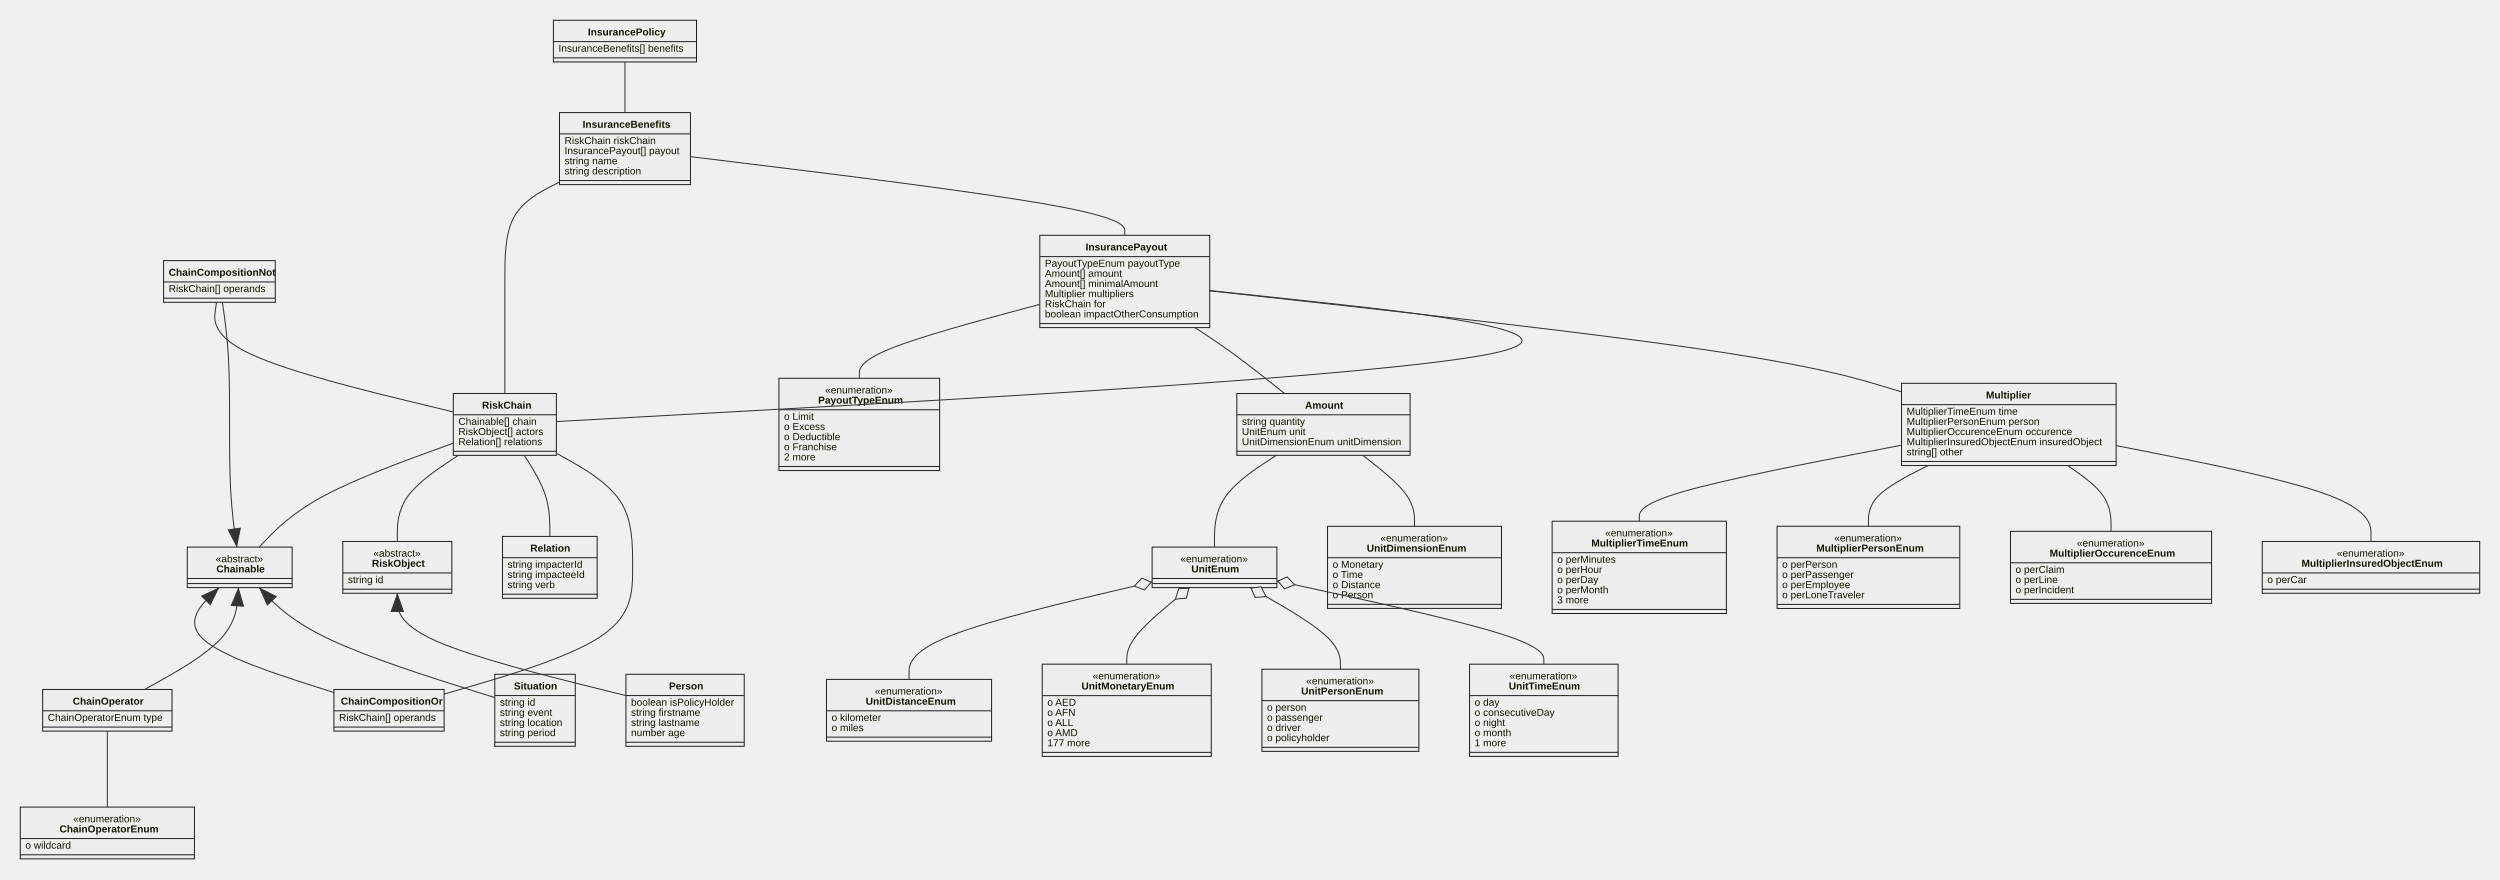
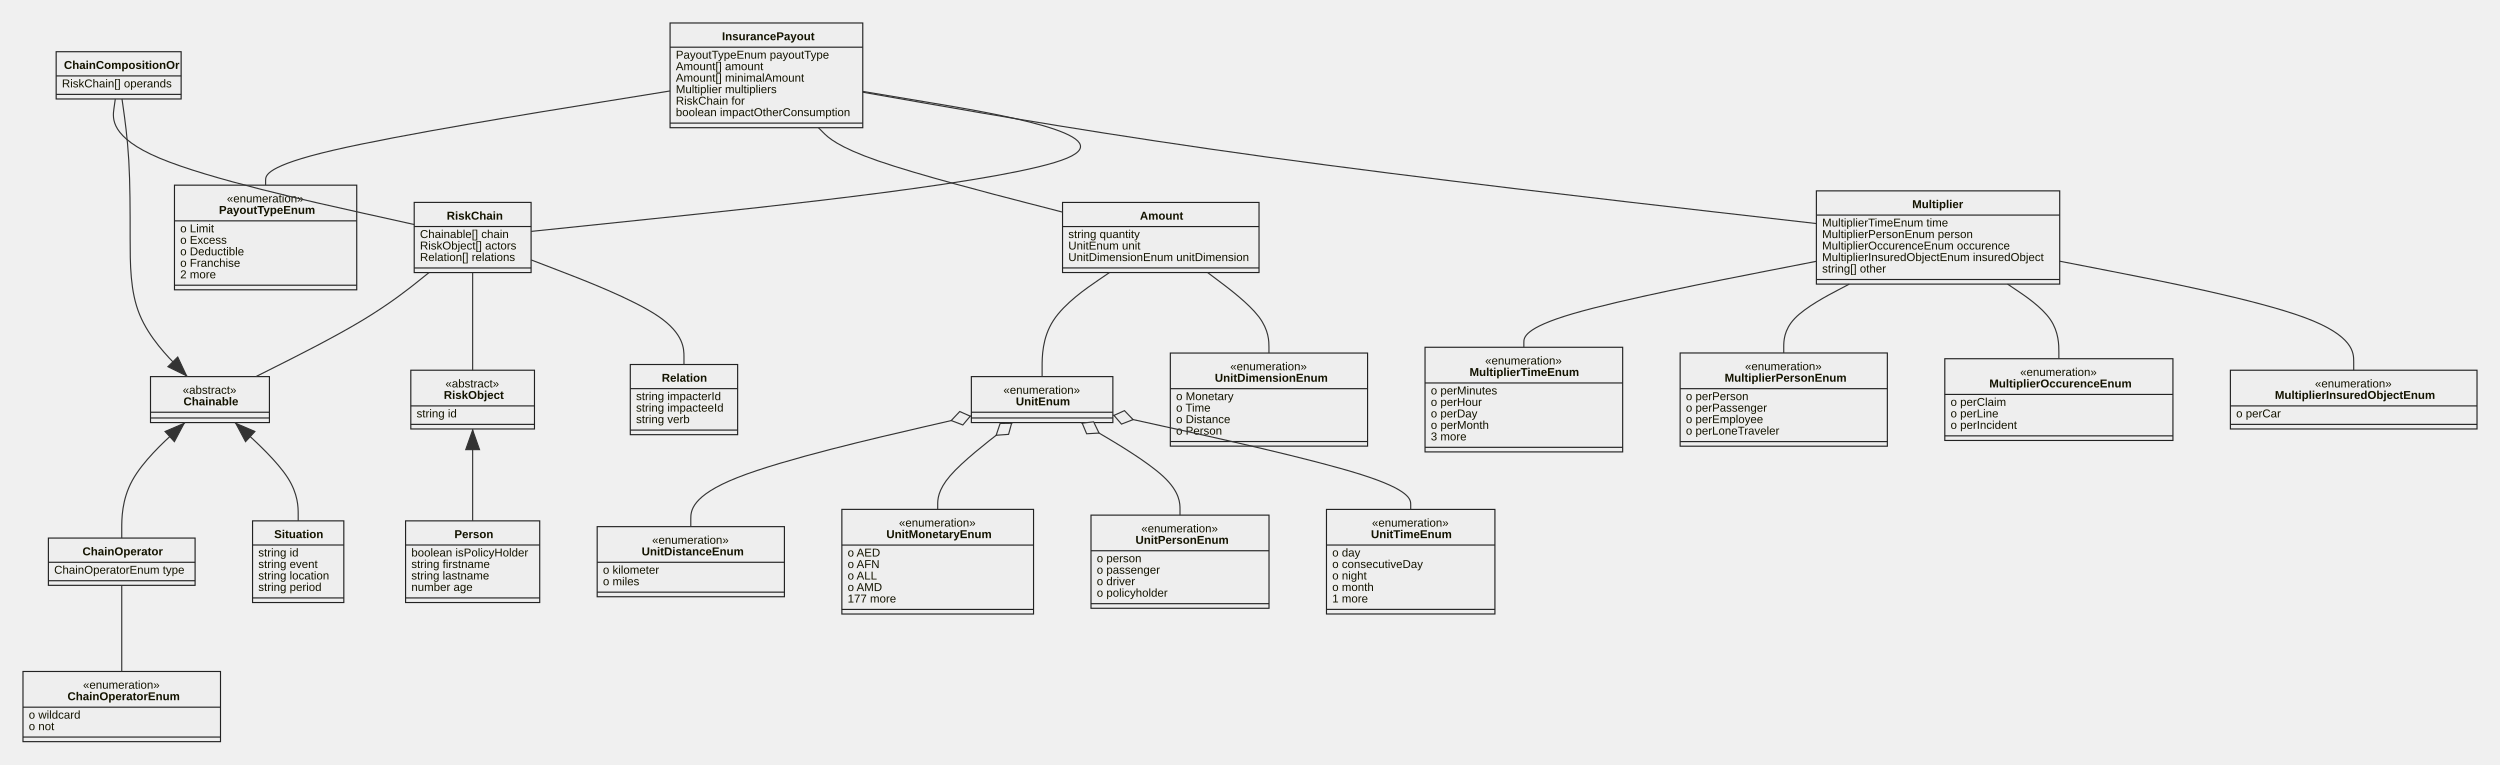
- <svg xmlns="http://www.w3.org/2000/svg" id="mermaid-1663888419718" width="100%" height="867.562" style="max-width: 2467.176px;" viewBox="-20 -20 2467.176 867.562">
-   <style>#mermaid-1663888419718{font-family:"trebuchet ms",verdana,arial,sans-serif;font-size:16px;fill:#333;}#mermaid-1663888419718 .error-icon{fill:#552222;}#mermaid-1663888419718 .error-text{fill:#552222;stroke:#552222;}#mermaid-1663888419718 .edge-thickness-normal{stroke-width:2px;}#mermaid-1663888419718 .edge-thickness-thick{stroke-width:3.5px;}#mermaid-1663888419718 .edge-pattern-solid{stroke-dasharray:0;}#mermaid-1663888419718 .edge-pattern-dashed{stroke-dasharray:3;}#mermaid-1663888419718 .edge-pattern-dotted{stroke-dasharray:2;}#mermaid-1663888419718 .marker{fill:#333333;stroke:#333333;}#mermaid-1663888419718 .marker.cross{stroke:#333333;}#mermaid-1663888419718 svg{font-family:"trebuchet ms",verdana,arial,sans-serif;font-size:16px;}#mermaid-1663888419718 g.classGroup text{fill:#222222;fill:#131300;stroke:none;font-family:"trebuchet ms",verdana,arial,sans-serif;font-size:10px;}#mermaid-1663888419718 g.classGroup text .title{font-weight:bolder;}#mermaid-1663888419718 .classTitle{font-weight:bolder;}#mermaid-1663888419718 .node rect,#mermaid-1663888419718 .node circle,#mermaid-1663888419718 .node ellipse,#mermaid-1663888419718 .node polygon,#mermaid-1663888419718 .node path{fill:#eeeeee;stroke:#222222;stroke-width:1px;}#mermaid-1663888419718 .divider{stroke:#222222;stroke:1;}#mermaid-1663888419718 g.clickable{cursor:pointer;}#mermaid-1663888419718 g.classGroup rect{fill:#eeeeee;stroke:#222222;}#mermaid-1663888419718 g.classGroup line{stroke:#222222;stroke-width:1;}#mermaid-1663888419718 .classLabel .box{stroke:none;stroke-width:0;fill:#eeeeee;opacity:0.5;}#mermaid-1663888419718 .classLabel .label{fill:#222222;font-size:10px;}#mermaid-1663888419718 .relation{stroke:#333333;stroke-width:1;fill:none;}#mermaid-1663888419718 .dashed-line{stroke-dasharray:3;}#mermaid-1663888419718 #compositionStart,#mermaid-1663888419718 .composition{fill:#333333 !important;stroke:#333333 !important;stroke-width:1;}#mermaid-1663888419718 #compositionEnd,#mermaid-1663888419718 .composition{fill:#333333 !important;stroke:#333333 !important;stroke-width:1;}#mermaid-1663888419718 #dependencyStart,#mermaid-1663888419718 .dependency{fill:#333333 !important;stroke:#333333 !important;stroke-width:1;}#mermaid-1663888419718 #dependencyStart,#mermaid-1663888419718 .dependency{fill:#333333 !important;stroke:#333333 !important;stroke-width:1;}#mermaid-1663888419718 #extensionStart,#mermaid-1663888419718 .extension{fill:#333333 !important;stroke:#333333 !important;stroke-width:1;}#mermaid-1663888419718 #extensionEnd,#mermaid-1663888419718 .extension{fill:#333333 !important;stroke:#333333 !important;stroke-width:1;}#mermaid-1663888419718 #aggregationStart,#mermaid-1663888419718 .aggregation{fill:#eeeeee !important;stroke:#333333 !important;stroke-width:1;}#mermaid-1663888419718 #aggregationEnd,#mermaid-1663888419718 .aggregation{fill:#eeeeee !important;stroke:#333333 !important;stroke-width:1;}#mermaid-1663888419718 .edgeTerminals{font-size:11px;}#mermaid-1663888419718:root{--mermaid-font-family:"trebuchet ms",verdana,arial,sans-serif;}</style>
+ <svg xmlns="http://www.w3.org/2000/svg" id="mermaid-1664213912251" width="100%" height="665.375" style="max-width: 2175.465px;" viewBox="-20 -20 2175.465 665.375">
+   <style>#mermaid-1664213912251{font-family:"trebuchet ms",verdana,arial,sans-serif;font-size:16px;fill:#333;}#mermaid-1664213912251 .error-icon{fill:#552222;}#mermaid-1664213912251 .error-text{fill:#552222;stroke:#552222;}#mermaid-1664213912251 .edge-thickness-normal{stroke-width:2px;}#mermaid-1664213912251 .edge-thickness-thick{stroke-width:3.5px;}#mermaid-1664213912251 .edge-pattern-solid{stroke-dasharray:0;}#mermaid-1664213912251 .edge-pattern-dashed{stroke-dasharray:3;}#mermaid-1664213912251 .edge-pattern-dotted{stroke-dasharray:2;}#mermaid-1664213912251 .marker{fill:#333333;stroke:#333333;}#mermaid-1664213912251 .marker.cross{stroke:#333333;}#mermaid-1664213912251 svg{font-family:"trebuchet ms",verdana,arial,sans-serif;font-size:16px;}#mermaid-1664213912251 g.classGroup text{fill:#222222;fill:#131300;stroke:none;font-family:"trebuchet ms",verdana,arial,sans-serif;font-size:10px;}#mermaid-1664213912251 g.classGroup text .title{font-weight:bolder;}#mermaid-1664213912251 .classTitle{font-weight:bolder;}#mermaid-1664213912251 .node rect,#mermaid-1664213912251 .node circle,#mermaid-1664213912251 .node ellipse,#mermaid-1664213912251 .node polygon,#mermaid-1664213912251 .node path{fill:#eeeeee;stroke:#222222;stroke-width:1px;}#mermaid-1664213912251 .divider{stroke:#222222;stroke:1;}#mermaid-1664213912251 g.clickable{cursor:pointer;}#mermaid-1664213912251 g.classGroup rect{fill:#eeeeee;stroke:#222222;}#mermaid-1664213912251 g.classGroup line{stroke:#222222;stroke-width:1;}#mermaid-1664213912251 .classLabel .box{stroke:none;stroke-width:0;fill:#eeeeee;opacity:0.5;}#mermaid-1664213912251 .classLabel .label{fill:#222222;font-size:10px;}#mermaid-1664213912251 .relation{stroke:#333333;stroke-width:1;fill:none;}#mermaid-1664213912251 .dashed-line{stroke-dasharray:3;}#mermaid-1664213912251 #compositionStart,#mermaid-1664213912251 .composition{fill:#333333 !important;stroke:#333333 !important;stroke-width:1;}#mermaid-1664213912251 #compositionEnd,#mermaid-1664213912251 .composition{fill:#333333 !important;stroke:#333333 !important;stroke-width:1;}#mermaid-1664213912251 #dependencyStart,#mermaid-1664213912251 .dependency{fill:#333333 !important;stroke:#333333 !important;stroke-width:1;}#mermaid-1664213912251 #dependencyStart,#mermaid-1664213912251 .dependency{fill:#333333 !important;stroke:#333333 !important;stroke-width:1;}#mermaid-1664213912251 #extensionStart,#mermaid-1664213912251 .extension{fill:#333333 !important;stroke:#333333 !important;stroke-width:1;}#mermaid-1664213912251 #extensionEnd,#mermaid-1664213912251 .extension{fill:#333333 !important;stroke:#333333 !important;stroke-width:1;}#mermaid-1664213912251 #aggregationStart,#mermaid-1664213912251 .aggregation{fill:#eeeeee !important;stroke:#333333 !important;stroke-width:1;}#mermaid-1664213912251 #aggregationEnd,#mermaid-1664213912251 .aggregation{fill:#eeeeee !important;stroke:#333333 !important;stroke-width:1;}#mermaid-1664213912251 .edgeTerminals{font-size:11px;}#mermaid-1664213912251:root{--mermaid-font-family:"trebuchet ms",verdana,arial,sans-serif;}</style>
  <g />
  <defs>
    <marker id="extensionStart" class="extension" refX="0" refY="7" markerWidth="190" markerHeight="240" orient="auto">
      <path d="M 1,7 L18,13 V 1 Z" />
    </marker>
  </defs>
  <defs>
    <marker id="extensionEnd" refX="19" refY="7" markerWidth="20" markerHeight="28" orient="auto">
      <path d="M 1,1 V 13 L18,7 Z" />
    </marker>
  </defs>
  <defs>
    <marker id="compositionStart" class="extension" refX="0" refY="7" markerWidth="190" markerHeight="240" orient="auto">
      <path d="M 18,7 L9,13 L1,7 L9,1 Z" />
    </marker>
  </defs>
  <defs>
    <marker id="compositionEnd" refX="19" refY="7" markerWidth="20" markerHeight="28" orient="auto">
      <path d="M 18,7 L9,13 L1,7 L9,1 Z" />
    </marker>
  </defs>
  <defs>
    <marker id="aggregationStart" class="extension" refX="0" refY="7" markerWidth="190" markerHeight="240" orient="auto">
      <path d="M 18,7 L9,13 L1,7 L9,1 Z" />
    </marker>
  </defs>
  <defs>
    <marker id="aggregationEnd" refX="19" refY="7" markerWidth="20" markerHeight="28" orient="auto">
      <path d="M 18,7 L9,13 L1,7 L9,1 Z" />
    </marker>
  </defs>
  <defs>
    <marker id="dependencyStart" class="extension" refX="0" refY="7" markerWidth="190" markerHeight="240" orient="auto">
      <path d="M 5,7 L9,13 L1,7 L9,1 Z" />
    </marker>
  </defs>
  <defs>
    <marker id="dependencyEnd" refX="19" refY="7" markerWidth="20" markerHeight="28" orient="auto">
      <path d="M 18,7 L9,13 L14,7 L9,1 Z" />
    </marker>
  </defs>
-   <g id="classid-Amount-0" class="classGroup" transform="translate(1200.59,368.3438 )">
+   <g id="classid-Amount-0" class="classGroup" transform="translate(904.6055,156.1562 )">
    <rect x="0" y="0" width="170.984" height="61" class=" " />
    <text y="15" x="0">
      <tspan class="title" x="67.305">Amount</tspan>
    </text>
    <line x1="0" y1="21" y2="21" x2="170.984" />
    <text x="5" y="31" fill="white" class="classText">
      <tspan x="5">string quantity</tspan>
      <tspan x="5" dy="10">UnitEnum unit</tspan>
      <tspan x="5" dy="10">UnitDimensionEnum unitDimension</tspan>
    </text>
    <line x1="0" y1="57" y2="57" x2="170.984" />
    <text x="5" y="72" fill="white" class="classText" />
  </g>
-   <g id="classid-UnitEnum-1" class="classGroup" transform="translate(1116.973,519.9062 )">
+   <g id="classid-UnitEnum-1" class="classGroup" transform="translate(825.2617,307.7188 )">
    <rect x="0" y="0" width="123.141" height="40" class=" " />
    <text y="15" x="0">
      <tspan x="27.859">«enumeration»</tspan>
      <tspan class="title" dy="10" x="38.703">UnitEnum</tspan>
    </text>
    <line x1="0" y1="31" y2="31" x2="123.141" />
    <text x="5" y="41" fill="white" class="classText" />
    <line x1="0" y1="36" y2="36" x2="123.141" />
    <text x="5" y="51" fill="white" class="classText" />
  </g>
-   <g id="classid-UnitDimensionEnum-2" class="classGroup" transform="translate(1290.113,499.4062 )">
+   <g id="classid-UnitDimensionEnum-2" class="classGroup" transform="translate(998.4023,287.2188 )">
    <rect x="0" y="0" width="171.641" height="81" class=" " />
    <text y="15" x="0">
      <tspan x="52.109">«enumeration»</tspan>
      <tspan class="title" dy="10" x="38.703">UnitDimensionEnum</tspan>
    </text>
    <line x1="0" y1="31" y2="31" x2="171.641" />
    <text x="5" y="41" fill="white" class="classText">
      <tspan x="5">o Monetary</tspan>
      <tspan x="5" dy="10">o Time</tspan>
      <tspan x="5" dy="10">o Distance</tspan>
      <tspan x="5" dy="10">o Person</tspan>
    </text>
    <line x1="0" y1="77" y2="77" x2="171.641" />
    <text x="5" y="92" fill="white" class="classText" />
  </g>
-   <g id="classid-ChainCompositionNot-3" class="classGroup" transform="translate(141.4531,237.1875 )">
-     <rect x="0" y="0" width="110.219" height="41.125" class=" " />
-     <text y="15" x="0">
-       <tspan class="title" x="5">ChainCompositionNot</tspan>
-     </text>
-     <line x1="0" y1="21.062" y2="21.062" x2="110.219" />
+   <g id="classid-ChainCompositionOr-3" class="classGroup" transform="translate(28.87109,25 )">
+     <rect x="0" y="0" width="108.75" height="41.125" class=" " />
+     <text y="15" x="0">
+       <tspan class="title" x="6.758">ChainCompositionOr</tspan>
+     </text>
+     <line x1="0" y1="21.062" y2="21.062" x2="108.75" />
    <text x="5" y="31.062" fill="white" class="classText">
      <tspan x="5">RiskChain[] operands</tspan>
    </text>
-     <line x1="0" y1="37.125" y2="37.125" x2="110.219" />
+     <line x1="0" y1="37.125" y2="37.125" x2="108.75" />
    <text x="5" y="52.125" fill="white" class="classText" />
  </g>
-   <g id="classid-RiskChain-4" class="classGroup" transform="translate(427.3555,368.3125 )">
+   <g id="classid-RiskChain-4" class="classGroup" transform="translate(340.4297,156.125 )">
    <rect x="0" y="0" width="101.719" height="61.062" class=" " />
    <text y="15" x="0">
      <tspan class="title" x="28.289">RiskChain</tspan>
    </text>
    <line x1="0" y1="21" y2="21" x2="101.719" />
    <text x="5" y="31" fill="white" class="classText">
      <tspan x="5">Chainable[] chain</tspan>
      <tspan x="5" dy="10">RiskObject[] actors</tspan>
      <tspan x="5" dy="10">Relation[] relations</tspan>
    </text>
    <line x1="0" y1="57.062" y2="57.062" x2="101.719" />
    <text x="5" y="72.062" fill="white" class="classText" />
  </g>
-   <g id="classid-Chainable-5" class="classGroup" transform="translate(164.8203,519.9062 )">
+   <g id="classid-Chainable-5" class="classGroup" transform="translate(110.9648,307.7188 )">
    <rect x="0" y="0" width="103.484" height="40" class=" " />
    <text y="15" x="0">
      <tspan x="28.047">«abstract»</tspan>
      <tspan class="title" dy="10" x="28.688">Chainable</tspan>
    </text>
    <line x1="0" y1="31" y2="31" x2="103.484" />
    <text x="5" y="41" fill="white" class="classText" />
    <line x1="0" y1="36" y2="36" x2="103.484" />
    <text x="5" y="51" fill="white" class="classText" />
  </g>
-   <g id="classid-ChainCompositionOr-6" class="classGroup" transform="translate(309.543,660.4062 )">
-     <rect x="0" y="0" width="108.75" height="41.125" class=" " />
-     <text y="15" x="0">
-       <tspan class="title" x="6.758">ChainCompositionOr</tspan>
-     </text>
-     <line x1="0" y1="21.062" y2="21.062" x2="108.75" />
-     <text x="5" y="31.062" fill="white" class="classText">
-       <tspan x="5">RiskChain[] operands</tspan>
-     </text>
-     <line x1="0" y1="37.125" y2="37.125" x2="108.75" />
-     <text x="5" y="52.125" fill="white" class="classText" />
-   </g>
-   <g id="classid-ChainOperator-7" class="classGroup" transform="translate(22.10938,660.4062 )">
+   <g id="classid-ChainOperator-6" class="classGroup" transform="translate(22.10938,448.2188 )">
    <rect x="0" y="0" width="127.656" height="41.125" class=" " />
    <text y="15" x="0">
      <tspan class="title" x="29.648">ChainOperator</tspan>
    </text>
    <line x1="0" y1="21.062" y2="21.062" x2="127.656" />
    <text x="5" y="31.062" fill="white" class="classText">
      <tspan x="5">ChainOperatorEnum type</tspan>
    </text>
    <line x1="0" y1="37.125" y2="37.125" x2="127.656" />
    <text x="5" y="52.125" fill="white" class="classText" />
  </g>
-   <g id="classid-ChainOperatorEnum-8" class="classGroup" transform="translate(0,776.5 )">
-     <rect x="0" y="0" width="171.875" height="51.062" class=" " />
+   <g id="classid-ChainOperatorEnum-7" class="classGroup" transform="translate(0,564.3125 )">
+     <rect x="0" y="0" width="171.875" height="61.062" class=" " />
    <text y="15" x="0">
      <tspan x="52.227">«enumeration»</tspan>
      <tspan class="title" dy="10" x="38.703">ChainOperatorEnum</tspan>
    </text>
    <line x1="0" y1="31.062" y2="31.062" x2="171.875" />
    <text x="5" y="41.062" fill="white" class="classText">
      <tspan x="5">o wildcard</tspan>
-     </text>
-     <line x1="0" y1="47.062" y2="47.062" x2="171.875" />
-     <text x="5" y="62.062" fill="white" class="classText" />
-   </g>
-   <g id="classid-InsuranceBenefits-9" class="classGroup" transform="translate(532.1328,91.125 )">
-     <rect x="0" y="0" width="129.234" height="71.062" class=" " />
-     <text y="15" x="0">
-       <tspan class="title" x="22.828">InsuranceBenefits</tspan>
-     </text>
-     <line x1="0" y1="21" y2="21" x2="129.234" />
-     <text x="5" y="31" fill="white" class="classText">
-       <tspan x="5">RiskChain riskChain</tspan>
-       <tspan x="5" dy="10">InsurancePayout[] payout</tspan>
-       <tspan x="5" dy="10">string name</tspan>
-       <tspan x="5" dy="10">string description</tspan>
-     </text>
-     <line x1="0" y1="67.062" y2="67.062" x2="129.234" />
-     <text x="5" y="82.062" fill="white" class="classText" />
-   </g>
-   <g id="classid-InsurancePayout-10" class="classGroup" transform="translate(1006.145,212.1875 )">
+       <tspan x="5" dy="10">o not</tspan>
+     </text>
+     <line x1="0" y1="57.062" y2="57.062" x2="171.875" />
+     <text x="5" y="72.062" fill="white" class="classText" />
+   </g>
+   <g id="classid-InsurancePayout-8" class="classGroup" transform="translate(563.0859,0 )">
    <rect x="0" y="0" width="167.688" height="91.125" class=" " />
    <text y="15" x="0">
      <tspan class="title" x="45.172">InsurancePayout</tspan>
    </text>
    <line x1="0" y1="21.062" y2="21.062" x2="167.688" />
    <text x="5" y="31.062" fill="white" class="classText">
      <tspan x="5">PayoutTypeEnum payoutType</tspan>
      <tspan x="5" dy="10">Amount[] amount</tspan>
      <tspan x="5" dy="10">Amount[] minimalAmount</tspan>
      <tspan x="5" dy="10">Multiplier multipliers</tspan>
      <tspan x="5" dy="10">RiskChain for</tspan>
      <tspan x="5" dy="10">boolean impactOtherConsumption</tspan>
    </text>
    <line x1="0" y1="87.125" y2="87.125" x2="167.688" />
    <text x="5" y="102.125" fill="white" class="classText" />
  </g>
-   <g id="classid-PayoutTypeEnum-11" class="classGroup" transform="translate(748.6953,353.3125 )">
+   <g id="classid-PayoutTypeEnum-9" class="classGroup" transform="translate(131.8203,141.125 )">
    <rect x="0" y="0" width="158.609" height="91.062" class=" " />
    <text y="15" x="0">
      <tspan x="45.594">«enumeration»</tspan>
      <tspan class="title" dy="10" x="38.703">PayoutTypeEnum</tspan>
    </text>
    <line x1="0" y1="31.062" y2="31.062" x2="158.609" />
    <text x="5" y="41.062" fill="white" class="classText">
      <tspan x="5">o Limit</tspan>
      <tspan x="5" dy="10">o Excess</tspan>
      <tspan x="5" dy="10">o Deductible</tspan>
      <tspan x="5" dy="10">o Franchise</tspan>
      <tspan x="5" dy="10">2 more</tspan>
    </text>
    <line x1="0" y1="87.062" y2="87.062" x2="158.609" />
    <text x="5" y="102.062" fill="white" class="classText" />
  </g>
-   <g id="classid-Multiplier-12" class="classGroup" transform="translate(1856.57,358.2812 )">
+   <g id="classid-Multiplier-10" class="classGroup" transform="translate(1560.586,146.0938 )">
    <rect x="0" y="0" width="211.75" height="81.125" class=" " />
    <text y="15" x="0">
      <tspan class="title" x="83.352">Multiplier</tspan>
    </text>
    <line x1="0" y1="21.062" y2="21.062" x2="211.75" />
    <text x="5" y="31.062" fill="white" class="classText">
      <tspan x="5">MultiplierTimeEnum time</tspan>
      <tspan x="5" dy="10">MultiplierPersonEnum person</tspan>
      <tspan x="5" dy="10">MultiplierOccurenceEnum occurence</tspan>
      <tspan x="5" dy="10">MultiplierInsuredObjectEnum insuredObject</tspan>
      <tspan x="5" dy="10">string[] other</tspan>
    </text>
    <line x1="0" y1="77.125" y2="77.125" x2="211.75" />
    <text x="5" y="92.125" fill="white" class="classText" />
  </g>
-   <g id="classid-InsurancePolicy-13" class="classGroup" transform="translate(526.1328,0 )">
-     <rect x="0" y="0" width="141.234" height="41.125" class=" " />
-     <text y="15" x="0">
-       <tspan class="title" x="34.023">InsurancePolicy</tspan>
-     </text>
-     <line x1="0" y1="21.062" y2="21.062" x2="141.234" />
-     <text x="5" y="31.062" fill="white" class="classText">
-       <tspan x="5">InsuranceBenefits[] benefits</tspan>
-     </text>
-     <line x1="0" y1="37.125" y2="37.125" x2="141.234" />
-     <text x="5" y="52.125" fill="white" class="classText" />
-   </g>
-   <g id="classid-MultiplierTimeEnum-14" class="classGroup" transform="translate(1511.754,494.375 )">
+   <g id="classid-MultiplierTimeEnum-11" class="classGroup" transform="translate(1220.043,282.1875 )">
    <rect x="0" y="0" width="171.984" height="91.062" class=" " />
    <text y="15" x="0">
      <tspan x="52.281">«enumeration»</tspan>
      <tspan class="title" dy="10" x="38.703">MultiplierTimeEnum</tspan>
    </text>
    <line x1="0" y1="31.062" y2="31.062" x2="171.984" />
    <text x="5" y="41.062" fill="white" class="classText">
      <tspan x="5">o perMinutes</tspan>
      <tspan x="5" dy="10">o perHour</tspan>
      <tspan x="5" dy="10">o perDay</tspan>
      <tspan x="5" dy="10">o perMonth</tspan>
      <tspan x="5" dy="10">3 more</tspan>
    </text>
    <line x1="0" y1="87.062" y2="87.062" x2="171.984" />
    <text x="5" y="102.062" fill="white" class="classText" />
  </g>
-   <g id="classid-MultiplierPersonEnum-15" class="classGroup" transform="translate(1733.738,499.3438 )">
+   <g id="classid-MultiplierPersonEnum-12" class="classGroup" transform="translate(1442.027,287.1562 )">
    <rect x="0" y="0" width="180.312" height="81.125" class=" " />
    <text y="15" x="0">
      <tspan x="56.445">«enumeration»</tspan>
      <tspan class="title" dy="10" x="38.703">MultiplierPersonEnum</tspan>
    </text>
    <line x1="0" y1="31.062" y2="31.062" x2="180.312" />
    <text x="5" y="41.062" fill="white" class="classText">
      <tspan x="5">o perPerson</tspan>
      <tspan x="5" dy="10">o perPassenger</tspan>
      <tspan x="5" dy="10">o perEmployee</tspan>
      <tspan x="5" dy="10">o perLoneTraveler</tspan>
    </text>
    <line x1="0" y1="77.125" y2="77.125" x2="180.312" />
    <text x="5" y="92.125" fill="white" class="classText" />
  </g>
-   <g id="classid-MultiplierOccurenceEnum-16" class="classGroup" transform="translate(1964.051,504.3438 )">
+   <g id="classid-MultiplierOccurenceEnum-13" class="classGroup" transform="translate(1672.34,292.1562 )">
    <rect x="0" y="0" width="198.516" height="71.125" class=" " />
    <text y="15" x="0">
      <tspan x="65.547">«enumeration»</tspan>
      <tspan class="title" dy="10" x="38.703">MultiplierOccurenceEnum</tspan>
    </text>
    <line x1="0" y1="31.062" y2="31.062" x2="198.516" />
    <text x="5" y="41.062" fill="white" class="classText">
      <tspan x="5">o perClaim</tspan>
      <tspan x="5" dy="10">o perLine</tspan>
      <tspan x="5" dy="10">o perIncident</tspan>
    </text>
    <line x1="0" y1="67.125" y2="67.125" x2="198.516" />
    <text x="5" y="82.125" fill="white" class="classText" />
  </g>
-   <g id="classid-MultiplierInsuredObjectEnum-17" class="classGroup" transform="translate(2212.566,514.3438 )">
+   <g id="classid-MultiplierInsuredObjectEnum-14" class="classGroup" transform="translate(1920.855,302.1562 )">
    <rect x="0" y="0" width="214.609" height="51.125" class=" " />
    <text y="15" x="0">
      <tspan x="73.594">«enumeration»</tspan>
      <tspan class="title" dy="10" x="38.703">MultiplierInsuredObjectEnum</tspan>
    </text>
    <line x1="0" y1="31.062" y2="31.062" x2="214.609" />
    <text x="5" y="41.062" fill="white" class="classText">
      <tspan x="5">o perCar</tspan>
    </text>
    <line x1="0" y1="47.125" y2="47.125" x2="214.609" />
    <text x="5" y="62.125" fill="white" class="classText" />
  </g>
-   <g id="classid-RiskObject-18" class="classGroup" transform="translate(318.3047,514.3438 )">
-     <rect x="0" y="0" width="107.609" height="51.125" class=" " />
-     <text y="15" x="0">
-       <tspan x="30.109">«abstract»</tspan>
-       <tspan class="title" dy="10" x="28.688">RiskObject</tspan>
-     </text>
-     <line x1="0" y1="31.062" y2="31.062" x2="107.609" />
-     <text x="5" y="41.062" fill="white" class="classText">
-       <tspan x="5">string id</tspan>
-     </text>
-     <line x1="0" y1="47.125" y2="47.125" x2="107.609" />
-     <text x="5" y="62.125" fill="white" class="classText" />
-   </g>
-   <g id="classid-Person-19" class="classGroup" transform="translate(597.7148,645.4375 )">
-     <rect x="0" y="0" width="116.734" height="71.062" class=" " />
-     <text y="15" x="0">
-       <tspan class="title" x="42.484">Person</tspan>
-     </text>
-     <line x1="0" y1="21" y2="21" x2="116.734" />
-     <text x="5" y="31" fill="white" class="classText">
-       <tspan x="5">boolean isPolicyHolder</tspan>
-       <tspan x="5" dy="10">string firstname</tspan>
-       <tspan x="5" dy="10">string lastname</tspan>
-       <tspan x="5" dy="10">number age</tspan>
-     </text>
-     <line x1="0" y1="67.062" y2="67.062" x2="116.734" />
-     <text x="5" y="82.062" fill="white" class="classText" />
-   </g>
-   <g id="classid-Relation-20" class="classGroup" transform="translate(475.9141,509.375 )">
+   <g id="classid-Relation-15" class="classGroup" transform="translate(528.4766,297.1875 )">
    <rect x="0" y="0" width="93.406" height="61.062" class=" " />
    <text y="15" x="0">
      <tspan class="title" x="27.375">Relation</tspan>
    </text>
    <line x1="0" y1="21" y2="21" x2="93.406" />
    <text x="5" y="31" fill="white" class="classText">
      <tspan x="5">string impacterId</tspan>
      <tspan x="5" dy="10">string impacteeId</tspan>
      <tspan x="5" dy="10">string verb</tspan>
    </text>
    <line x1="0" y1="57.062" y2="57.062" x2="93.406" />
    <text x="5" y="72.062" fill="white" class="classText" />
  </g>
-   <g id="classid-Situation-21" class="classGroup" transform="translate(468.293,645.4375 )">
+   <g id="classid-RiskObject-16" class="classGroup" transform="translate(337.4844,302.1562 )">
+     <rect x="0" y="0" width="107.609" height="51.125" class=" " />
+     <text y="15" x="0">
+       <tspan x="30.109">«abstract»</tspan>
+       <tspan class="title" dy="10" x="28.688">RiskObject</tspan>
+     </text>
+     <line x1="0" y1="31.062" y2="31.062" x2="107.609" />
+     <text x="5" y="41.062" fill="white" class="classText">
+       <tspan x="5">string id</tspan>
+     </text>
+     <line x1="0" y1="47.125" y2="47.125" x2="107.609" />
+     <text x="5" y="62.125" fill="white" class="classText" />
+   </g>
+   <g id="classid-Situation-17" class="classGroup" transform="translate(199.7656,433.25 )">
    <rect x="0" y="0" width="79.422" height="71.062" class=" " />
    <text y="15" x="0">
      <tspan class="title" x="18.805">Situation</tspan>
    </text>
    <line x1="0" y1="21" y2="21" x2="79.422" />
    <text x="5" y="31" fill="white" class="classText">
      <tspan x="5">string id</tspan>
      <tspan x="5" dy="10">string event</tspan>
      <tspan x="5" dy="10">string location</tspan>
      <tspan x="5" dy="10">string period</tspan>
    </text>
    <line x1="0" y1="67.062" y2="67.062" x2="79.422" />
    <text x="5" y="82.062" fill="white" class="classText" />
  </g>
-   <g id="classid-UnitDistanceEnum-22" class="classGroup" transform="translate(795.6406,650.4688 )">
+   <g id="classid-UnitDistanceEnum-18" class="classGroup" transform="translate(499.6562,438.2812 )">
    <rect x="0" y="0" width="162.922" height="61" class=" " />
    <text y="15" x="0">
      <tspan x="47.75">«enumeration»</tspan>
      <tspan class="title" dy="10" x="38.703">UnitDistanceEnum</tspan>
    </text>
    <line x1="0" y1="31" y2="31" x2="162.922" />
    <text x="5" y="41" fill="white" class="classText">
      <tspan x="5">o kilometer</tspan>
      <tspan x="5" dy="10">o miles</tspan>
    </text>
    <line x1="0" y1="57" y2="57" x2="162.922" />
    <text x="5" y="72" fill="white" class="classText" />
  </g>
-   <g id="classid-UnitMonetaryEnum-23" class="classGroup" transform="translate(1008.562,635.4375 )">
+   <g id="classid-UnitMonetaryEnum-19" class="classGroup" transform="translate(712.5781,423.25 )">
    <rect x="0" y="0" width="166.797" height="91.062" class=" " />
    <text y="15" x="0">
      <tspan x="49.688">«enumeration»</tspan>
      <tspan class="title" dy="10" x="38.703">UnitMonetaryEnum</tspan>
    </text>
    <line x1="0" y1="31.062" y2="31.062" x2="166.797" />
    <text x="5" y="41.062" fill="white" class="classText">
      <tspan x="5">o AED</tspan>
      <tspan x="5" dy="10">o AFN</tspan>
      <tspan x="5" dy="10">o ALL</tspan>
      <tspan x="5" dy="10">o AMD</tspan>
      <tspan x="5" dy="10">177 more</tspan>
    </text>
    <line x1="0" y1="87.062" y2="87.062" x2="166.797" />
    <text x="5" y="102.062" fill="white" class="classText" />
  </g>
-   <g id="classid-UnitPersonEnum-24" class="classGroup" transform="translate(1225.359,640.4375 )">
+   <g id="classid-UnitPersonEnum-20" class="classGroup" transform="translate(929.375,428.25 )">
    <rect x="0" y="0" width="154.906" height="81.062" class=" " />
    <text y="15" x="0">
      <tspan x="43.742">«enumeration»</tspan>
      <tspan class="title" dy="10" x="38.703">UnitPersonEnum</tspan>
    </text>
    <line x1="0" y1="31" y2="31" x2="154.906" />
    <text x="5" y="41" fill="white" class="classText">
      <tspan x="5">o person</tspan>
      <tspan x="5" dy="10">o passenger</tspan>
      <tspan x="5" dy="10">o driver</tspan>
      <tspan x="5" dy="10">o policyholder</tspan>
    </text>
    <line x1="0" y1="77.062" y2="77.062" x2="154.906" />
    <text x="5" y="92.062" fill="white" class="classText" />
  </g>
-   <g id="classid-UnitTimeEnum-25" class="classGroup" transform="translate(1430.266,635.4688 )">
+   <g id="classid-UnitTimeEnum-21" class="classGroup" transform="translate(1134.281,423.2812 )">
    <rect x="0" y="0" width="146.578" height="91" class=" " />
    <text y="15" x="0">
      <tspan x="39.578">«enumeration»</tspan>
      <tspan class="title" dy="10" x="38.703">UnitTimeEnum</tspan>
    </text>
    <line x1="0" y1="31" y2="31" x2="146.578" />
    <text x="5" y="41" fill="white" class="classText">
      <tspan x="5">o day</tspan>
      <tspan x="5" dy="10">o consecutiveDay</tspan>
      <tspan x="5" dy="10">o night</tspan>
      <tspan x="5" dy="10">o month</tspan>
      <tspan x="5" dy="10">1 more</tspan>
    </text>
    <line x1="0" y1="87" y2="87" x2="146.578" />
    <text x="5" y="102" fill="white" class="classText" />
  </g>
-   <path d="M1239.579,429.344L1229.406,436.016C1219.233,442.688,1198.888,456.031,1188.716,471.125C1178.543,486.219,1178.543,503.062,1178.543,511.484L1178.543,519.906" id="edge0" class="relation" />
-   <path d="M1324.937,429.344L1333.436,436.016C1341.936,442.688,1358.935,456.031,1367.434,467.708C1375.934,479.385,1375.934,489.396,1375.934,494.401L1375.934,499.406" id="edge1" class="relation" />
-   <path d="M193.648,278.312L192.467,286.646C191.286,294.979,188.924,311.646,227.876,329.684C266.827,347.723,347.091,367.134,387.223,376.839L427.355,386.544" id="edge2" class="relation" />
-   <path d="M213.727,519.906L212.533,511.484C211.339,503.062,208.951,486.219,207.757,466.042C206.562,445.865,206.562,422.354,206.562,398.844C206.562,375.333,206.562,351.823,205.382,331.734C204.201,311.646,201.839,294.979,200.658,286.646L199.477,278.312" id="edge3" class="relation" marker-start="url(#extensionStart)" />
-   <path d="M418.293,665.016L449.298,655.919C480.302,646.823,542.311,628.63,573.316,607.779C604.32,586.927,604.32,563.417,604.32,539.906C604.32,516.396,604.32,492.885,591.779,474.116C579.238,455.347,554.156,441.318,541.615,434.304L529.074,427.29" id="edge4" class="relation" />
-   <path d="M196.134,559.906L187.531,568.328C178.929,576.75,161.724,593.594,180.626,610.857C199.527,628.121,254.535,645.805,282.039,654.647L309.543,663.489" id="edge5" class="relation" marker-start="url(#extensionStart)" />
-   <path d="M85.938,701.531L85.938,709.859C85.938,718.188,85.938,734.844,85.938,747.339C85.938,759.833,85.938,768.167,85.938,772.333L85.938,776.5" id="edge6" class="relation" />
-   <path d="M215.352,559.906L214.842,568.328C214.332,576.75,213.313,593.594,197.883,610.344C182.454,627.094,152.614,643.75,137.695,652.078L122.775,660.406" id="edge7" class="relation" marker-start="url(#extensionStart)" />
-   <path d="M532.133,159.654L523.146,164.243C514.16,168.832,496.188,178.01,487.201,194.359C478.215,210.708,478.215,234.229,478.215,257.75C478.215,281.271,478.215,304.792,478.215,323.219C478.215,341.646,478.215,354.979,478.215,361.646L478.215,368.312" id="edge8" class="relation" />
-   <path d="M661.367,134.586L732.804,143.353C804.241,152.12,947.115,169.654,1018.551,182.587C1089.988,195.521,1089.988,203.854,1089.988,208.021L1089.988,212.188" id="edge9" class="relation" />
-   <path d="M1006.145,280.332L976.454,288.329C946.763,296.326,887.382,312.319,857.691,324.482C828,336.646,828,344.979,828,349.146L828,353.312" id="edge10" class="relation" />
-   <path d="M1159.336,303.312L1165.678,307.479C1172.02,311.646,1184.703,319.979,1199.435,330.818C1214.167,341.656,1230.947,355,1239.337,361.672L1247.727,368.344" id="edge11" class="relation" />
-   <path d="M1173.832,266.999L1266.471,277.218C1359.109,287.437,1544.387,307.875,1658.176,324.502C1771.966,341.13,1814.268,353.947,1835.419,360.356L1856.57,366.764" id="edge12" class="relation" />
-   <path d="M1173.832,266.718L1269.804,276.984C1365.776,287.25,1557.72,307.781,1450.26,329.332C1342.801,350.882,935.938,373.452,732.506,384.737L529.074,396.022" id="edge13" class="relation" />
-   <path d="M596.75,41.125L596.75,45.292C596.75,49.458,596.75,57.792,596.75,66.125C596.75,74.458,596.75,82.792,596.75,86.958L596.75,91.125" id="edge14" class="relation" />
-   <path d="M1856.57,419.32L1813.433,427.662C1770.296,436.005,1684.021,452.69,1640.883,465.199C1597.746,477.708,1597.746,486.042,1597.746,490.208L1597.746,494.375" id="edge15" class="relation" />
-   <path d="M1882.765,439.406L1872.953,444.401C1863.141,449.396,1843.518,459.385,1833.706,469.375C1823.895,479.365,1823.895,489.354,1823.895,494.349L1823.895,499.344" id="edge16" class="relation" />
-   <path d="M2020.452,439.406L2027.595,444.401C2034.737,449.396,2049.023,459.385,2056.166,470.208C2063.309,481.031,2063.309,492.688,2063.309,498.516L2063.309,504.344" id="edge17" class="relation" />
-   <path d="M2068.32,419.736L2110.245,428.009C2152.171,436.282,2236.021,452.829,2277.946,468.597C2319.871,484.365,2319.871,499.354,2319.871,506.849L2319.871,514.344" id="edge18" class="relation" />
-   <path d="M372.109,565.469L372.109,572.964C372.109,580.458,372.109,595.448,409.71,612.282C447.311,629.116,522.513,647.794,560.114,657.133L597.715,666.472" id="edge19" class="relation" marker-start="url(#extensionStart)" />
-   <path d="M427.355,417.346L403.519,426.017C379.682,434.689,332.009,452.032,300.08,469.125C268.151,486.219,251.966,503.062,243.873,511.484L235.78,519.906" id="edge20" class="relation" />
-   <path d="M432.284,429.375L422.255,436.042C412.226,442.708,392.168,456.042,382.139,470.203C372.109,484.365,372.109,499.354,372.109,506.849L372.109,514.344" id="edge21" class="relation" />
-   <path d="M497.436,429.375L501.632,436.042C505.829,442.708,514.223,456.042,518.42,469.375C522.617,482.708,522.617,496.042,522.617,502.708L522.617,509.375" id="edge22" class="relation" />
-   <path d="M235.78,559.906L243.873,568.328C251.966,576.75,268.151,593.594,306.903,611.684C345.655,629.774,406.974,649.11,437.633,658.778L468.293,668.446" id="edge23" class="relation" marker-start="url(#extensionStart)" />
-   <path d="M1116.973,554.312L1076.994,563.667C1037.016,573.021,957.059,591.729,917.08,607.755C877.102,623.781,877.102,637.125,877.102,643.797L877.102,650.469" id="edge24" class="relation" marker-start="url(#aggregationStart)" />
-   <path d="M1153.992,559.906L1143.653,568.328C1133.315,576.75,1112.638,593.594,1102.299,606.182C1091.961,618.771,1091.961,627.104,1091.961,631.271L1091.961,635.438" id="edge25" class="relation" marker-start="url(#aggregationStart)" />
-   <path d="M1213.781,559.906L1228.62,568.328C1243.458,576.75,1273.135,593.594,1287.974,607.016C1302.812,620.438,1302.812,630.438,1302.812,635.438L1302.812,640.438" id="edge26" class="relation" marker-start="url(#aggregationStart)" />
-   <path d="M1240.113,553.268L1284.02,562.796C1327.927,572.324,1415.741,591.381,1459.648,605.081C1503.555,618.781,1503.555,627.125,1503.555,631.297L1503.555,635.469" id="edge27" class="relation" marker-start="url(#aggregationStart)" />
+   <g id="classid-Person-22" class="classGroup" transform="translate(332.9219,433.25 )">
+     <rect x="0" y="0" width="116.734" height="71.062" class=" " />
+     <text y="15" x="0">
+       <tspan class="title" x="42.484">Person</tspan>
+     </text>
+     <line x1="0" y1="21" y2="21" x2="116.734" />
+     <text x="5" y="31" fill="white" class="classText">
+       <tspan x="5">boolean isPolicyHolder</tspan>
+       <tspan x="5" dy="10">string firstname</tspan>
+       <tspan x="5" dy="10">string lastname</tspan>
+       <tspan x="5" dy="10">number age</tspan>
+     </text>
+     <line x1="0" y1="67.062" y2="67.062" x2="116.734" />
+     <text x="5" y="82.062" fill="white" class="classText" />
+   </g>
+   <path d="M945.442,217.156L935.674,223.828C925.906,230.5,906.369,243.844,896.6,258.938C886.832,274.031,886.832,290.875,886.832,299.297L886.832,307.719" id="edge0" class="relation" />
+   <path d="M1030.8,217.156L1039.704,223.828C1048.608,230.5,1066.415,243.844,1075.319,255.521C1084.223,267.198,1084.223,277.208,1084.223,282.214L1084.223,287.219" id="edge1" class="relation" />
+   <path d="M80.332,66.125L79.151,74.458C77.97,82.792,75.608,99.458,118.958,117.667C162.307,135.876,251.368,155.627,295.899,165.502L340.43,175.377" id="edge2" class="relation" />
+   <path d="M143.011,307.719L134.716,299.297C126.422,290.875,109.834,274.031,101.54,253.854C93.246,233.677,93.246,210.167,93.246,186.656C93.246,163.146,93.246,139.635,92.065,119.547C90.884,99.458,88.522,82.792,87.341,74.458L86.16,66.125" id="edge3" class="relation" marker-start="url(#extensionStart)" />
+   <path d="M85.938,489.344L85.938,497.672C85.938,506,85.938,522.656,85.938,535.151C85.938,547.646,85.938,555.979,85.938,560.146L85.938,564.312" id="edge4" class="relation" />
+   <path d="M140.938,347.719L131.771,356.141C122.605,364.562,104.271,381.406,95.104,398.156C85.938,414.906,85.938,431.562,85.938,439.891L85.938,448.219" id="edge5" class="relation" marker-start="url(#extensionStart)" />
+   <path d="M563.086,59.138L504.426,68.636C445.766,78.134,328.445,97.129,269.785,110.794C211.125,124.458,211.125,132.792,211.125,136.958L211.125,141.125" id="edge6" class="relation" />
+   <path d="M692.182,91.125L696.32,95.292C700.459,99.458,708.735,107.792,744.139,120.033C779.543,132.275,842.074,148.426,873.34,156.501L904.605,164.576" id="edge7" class="relation" />
+   <path d="M730.773,60.252L783.926,69.564C837.078,78.876,943.383,97.501,1081.685,116.55C1219.987,135.6,1390.286,155.074,1475.436,164.812L1560.586,174.549" id="edge8" class="relation" />
+   <path d="M730.773,59.557L787.259,68.985C843.745,78.413,956.716,97.269,908.612,117.571C860.508,137.873,651.328,159.621,546.738,170.495L442.148,181.369" id="edge9" class="relation" />
+   <path d="M1560.586,207.375L1518.161,215.677C1475.736,223.979,1390.885,240.583,1348.46,253.052C1306.035,265.521,1306.035,273.854,1306.035,278.021L1306.035,282.188" id="edge10" class="relation" />
+   <path d="M1589.238,227.219L1579.729,232.214C1570.22,237.208,1551.202,247.198,1541.693,257.188C1532.184,267.177,1532.184,277.167,1532.184,282.161L1532.184,287.156" id="edge11" class="relation" />
+   <path d="M1726.925,227.219L1734.37,232.214C1741.816,237.208,1756.707,247.198,1764.152,258.021C1771.598,268.844,1771.598,280.5,1771.598,286.328L1771.598,292.156" id="edge12" class="relation" />
+   <path d="M1772.336,207.302L1814.973,215.616C1857.611,223.93,1942.885,240.559,1985.523,256.368C2028.16,272.177,2028.16,287.167,2028.16,294.661L2028.16,302.156" id="edge13" class="relation" />
+   <path d="M353.294,217.188L344.998,223.854C336.701,230.521,320.108,243.854,294.999,258.943C269.889,274.031,236.262,290.875,219.448,299.297L202.635,307.719" id="edge14" class="relation" />
+   <path d="M391.289,217.188L391.289,223.854C391.289,230.521,391.289,243.854,391.289,258.016C391.289,272.177,391.289,287.167,391.289,294.661L391.289,302.156" id="edge15" class="relation" />
+   <path d="M442.148,206.163L464.32,214.667C486.492,223.171,530.836,240.179,553.008,255.35C575.18,270.521,575.18,283.854,575.18,290.521L575.18,297.188" id="edge16" class="relation" />
+   <path d="M184.476,347.719L193.643,356.141C202.81,364.562,221.143,381.406,230.31,395.661C239.477,409.917,239.477,421.583,239.477,427.417L239.477,433.25" id="edge17" class="relation" marker-start="url(#extensionStart)" />
+   <path d="M825.262,341.924L784.571,351.311C743.88,360.699,662.499,379.475,621.808,395.534C581.117,411.594,581.117,424.938,581.117,431.609L581.117,438.281" id="edge18" class="relation" marker-start="url(#aggregationStart)" />
+   <path d="M861.069,347.719L850.22,356.141C839.371,364.562,817.674,381.406,806.825,393.995C795.977,406.583,795.977,414.917,795.977,419.083L795.977,423.25" id="edge19" class="relation" marker-start="url(#aggregationStart)" />
+   <path d="M920.858,347.719L935.187,356.141C949.515,364.562,978.172,381.406,992.5,394.828C1006.828,408.25,1006.828,418.25,1006.828,423.25L1006.828,428.25" id="edge20" class="relation" marker-start="url(#aggregationStart)" />
+   <path d="M948.402,341.258L991.597,350.757C1034.792,360.255,1121.181,379.253,1164.376,392.923C1207.57,406.594,1207.57,414.938,1207.57,419.109L1207.57,423.281" id="edge21" class="relation" marker-start="url(#aggregationStart)" />
+   <path d="M391.289,353.281L391.289,360.776C391.289,368.271,391.289,383.26,391.289,396.589C391.289,409.917,391.289,421.583,391.289,427.417L391.289,433.25" id="edge22" class="relation" marker-start="url(#extensionStart)" />
</svg>
